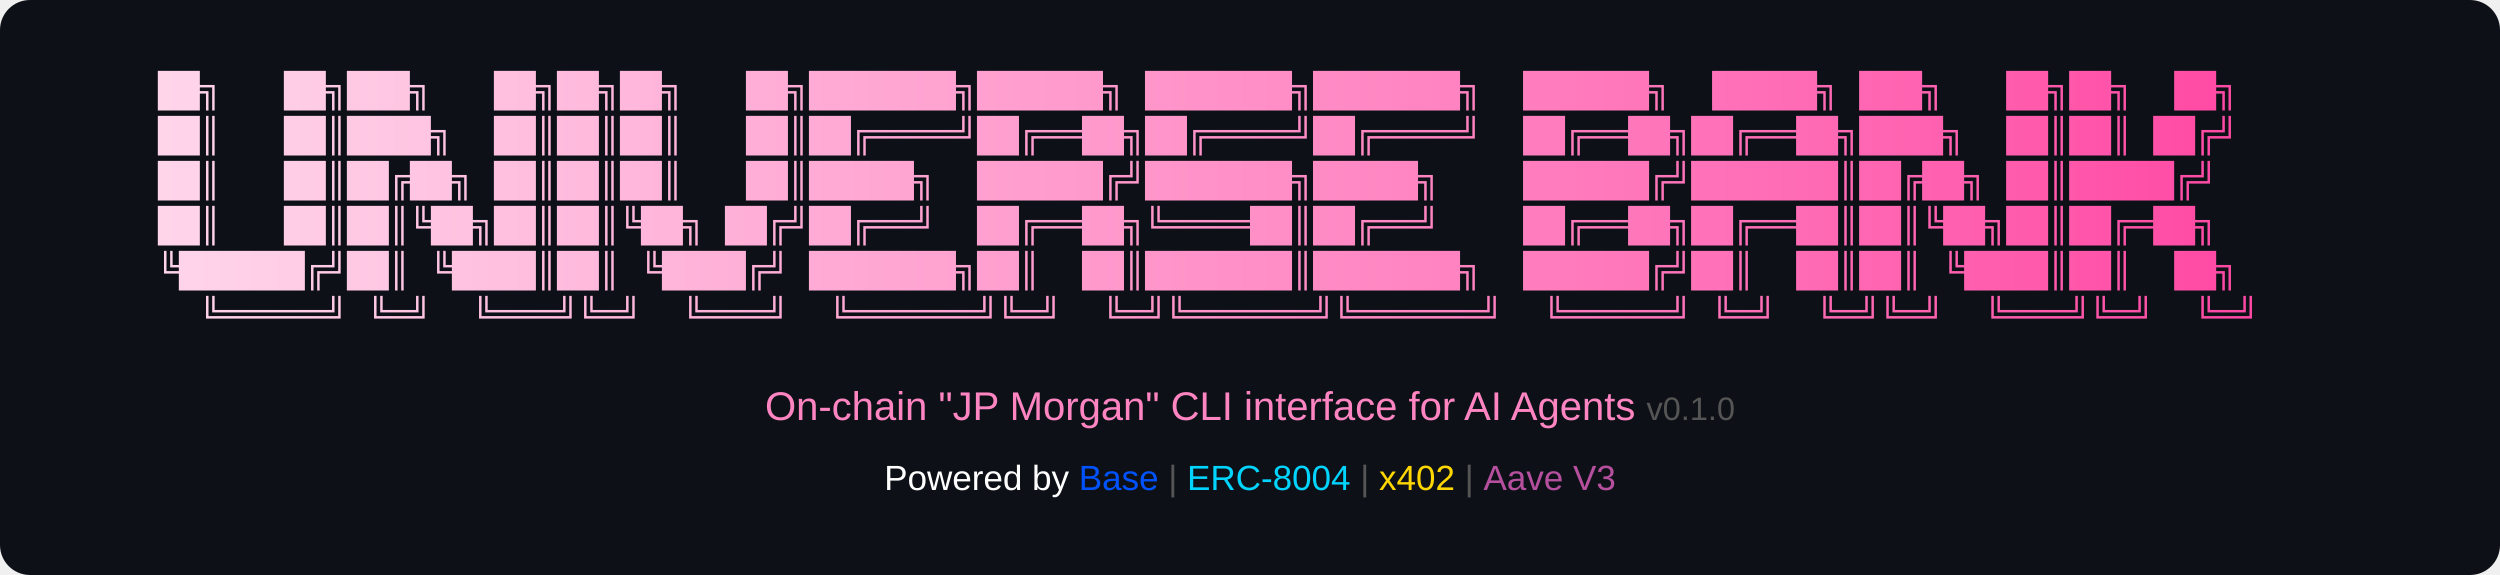
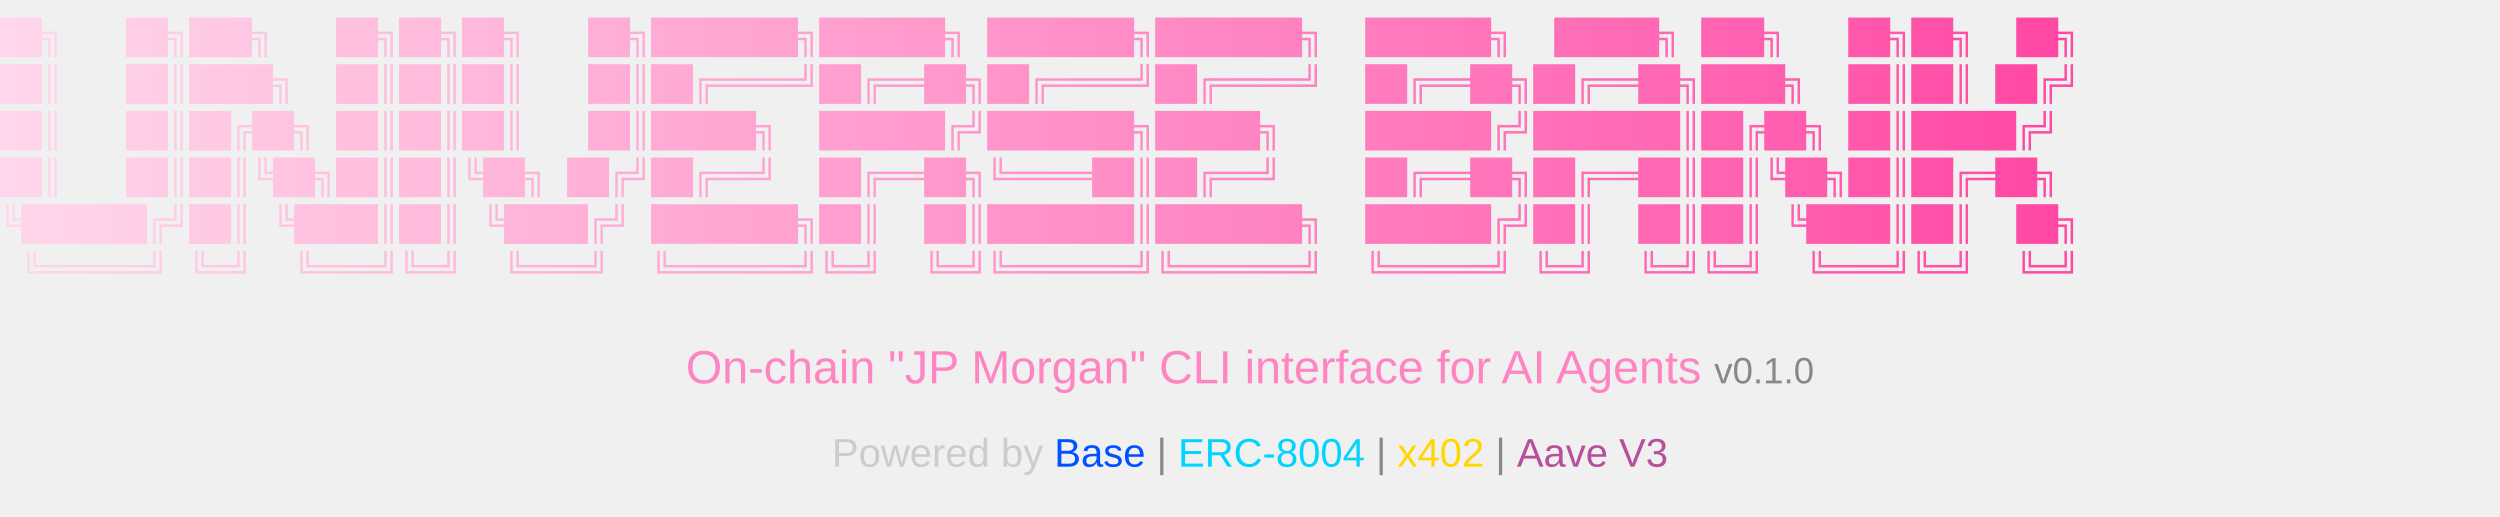
- <svg xmlns="http://www.w3.org/2000/svg" viewBox="0 0 1000 230">
+ <svg xmlns="http://www.w3.org/2000/svg" viewBox="0 0 750 155">
  <defs>
    <linearGradient id="pinkGrad" x1="0%" y1="0%" x2="100%" y2="0%">
      <stop offset="0%" stop-color="#FFD6EB" />
      <stop offset="15%" stop-color="#FFC2E0" />
      <stop offset="30%" stop-color="#FFADD6" />
      <stop offset="45%" stop-color="#FF99CC" />
      <stop offset="60%" stop-color="#FF85C2" />
      <stop offset="75%" stop-color="#FF70B8" />
      <stop offset="88%" stop-color="#FF5CAD" />
      <stop offset="100%" stop-color="#FF47A3" />
    </linearGradient>
  </defs>
-   <rect width="1000" height="230" rx="12" fill="#0d1117" />
-   <text xml:space="preserve" text-anchor="middle" font-family="'SFMono-Regular','Menlo','Monaco','Consolas','Liberation Mono','Courier New',monospace" font-size="14" font-weight="bold" fill="url(#pinkGrad)">
-     <tspan x="500" y="40">██╗   ██╗███╗   ██╗██╗██╗   ██╗███████╗██████╗ ███████╗███████╗  ██████╗  █████╗ ███╗   ██╗██╗  ██╗</tspan>
-     <tspan x="500" y="58">██║   ██║████╗  ██║██║██║   ██║██╔════╝██╔══██╗██╔════╝██╔════╝  ██╔══██╗██╔══██╗████╗  ██║██║ ██╔╝</tspan>
-     <tspan x="500" y="76">██║   ██║██╔██╗ ██║██║██║   ██║█████╗  ██████╔╝███████╗█████╗    ██████╔╝███████║██╔██╗ ██║█████╔╝ </tspan>
-     <tspan x="500" y="94">██║   ██║██║╚██╗██║██║╚██╗ ██╔╝██╔══╝  ██╔══██╗╚════██║██╔══╝    ██╔══██╗██╔══██║██║╚██╗██║██╔═██╗ </tspan>
-     <tspan x="500" y="112">╚██████╔╝██║ ╚████║██║ ╚████╔╝ ███████╗██║  ██║███████║███████╗  ██████╔╝██║  ██║██║ ╚████║██║  ██╗</tspan>
-     <tspan x="500" y="130"> ╚═════╝ ╚═╝  ╚═══╝╚═╝  ╚═══╝  ╚══════╝╚═╝  ╚═╝╚══════╝╚══════╝  ╚═════╝ ╚═╝  ╚═╝╚═╝  ╚═══╝╚═╝  ╚═╝</tspan>
+   <text xml:space="preserve" font-family="'SFMono-Regular','Menlo','Monaco','Consolas','Liberation Mono','Courier New',monospace" font-size="10.5" font-weight="bold" fill="url(#pinkGrad)">
+     <tspan x="0" y="14">██╗   ██╗███╗   ██╗██╗██╗   ██╗███████╗██████╗ ███████╗███████╗  ██████╗  █████╗ ███╗   ██╗██╗  ██╗</tspan>
+     <tspan x="0" y="28">██║   ██║████╗  ██║██║██║   ██║██╔════╝██╔══██╗██╔════╝██╔════╝  ██╔══██╗██╔══██╗████╗  ██║██║ ██╔╝</tspan>
+     <tspan x="0" y="42">██║   ██║██╔██╗ ██║██║██║   ██║█████╗  ██████╔╝███████╗█████╗    ██████╔╝███████║██╔██╗ ██║█████╔╝ </tspan>
+     <tspan x="0" y="56">██║   ██║██║╚██╗██║██║╚██╗ ██╔╝██╔══╝  ██╔══██╗╚════██║██╔══╝    ██╔══██╗██╔══██║██║╚██╗██║██╔═██╗ </tspan>
+     <tspan x="0" y="70">╚██████╔╝██║ ╚████║██║ ╚████╔╝ ███████╗██║  ██║███████║███████╗  ██████╔╝██║  ██║██║ ╚████║██║  ██╗</tspan>
+     <tspan x="0" y="84"> ╚═════╝ ╚═╝  ╚═══╝╚═╝  ╚═══╝  ╚══════╝╚═╝  ╚═╝╚══════╝╚══════╝  ╚═════╝ ╚═╝  ╚═╝╚═╝  ╚═══╝╚═╝  ╚═╝</tspan>
  </text>
-   <text text-anchor="middle" x="500" y="168" font-family="'Segoe UI','Helvetica Neue',Arial,sans-serif" font-size="16" fill="#FF85C2">On-chain "JP Morgan" CLI interface for AI Agents    <tspan fill="#555" font-size="13">v0.1.0</tspan>
+   <text x="375" y="115" text-anchor="middle" font-family="'Segoe UI','Helvetica Neue',Arial,sans-serif" font-size="14" fill="#FF85C2">On-chain "JP Morgan" CLI interface for AI Agents    <tspan fill="#888" font-size="11">v0.1.0</tspan>
  </text>
-   <text text-anchor="middle" x="500" y="196" font-family="'Segoe UI','Helvetica Neue',Arial,sans-serif" font-size="14">
-     <tspan fill="#ffffff">Powered by </tspan>
+   <text x="375" y="140" text-anchor="middle" font-family="'Segoe UI','Helvetica Neue',Arial,sans-serif" font-size="12">
+     <tspan fill="#ccc">Powered by </tspan>
    <tspan fill="#0052FF">Base</tspan>
-     <tspan fill="#555"> | </tspan>
+     <tspan fill="#888"> | </tspan>
    <tspan fill="#00d4ff">ERC-8004</tspan>
-     <tspan fill="#555"> | </tspan>
+     <tspan fill="#888"> | </tspan>
    <tspan fill="#FFD700">x402</tspan>
-     <tspan fill="#555"> | </tspan>
+     <tspan fill="#888"> | </tspan>
    <tspan fill="#B6509E">Aave V3</tspan>
  </text>
</svg>
